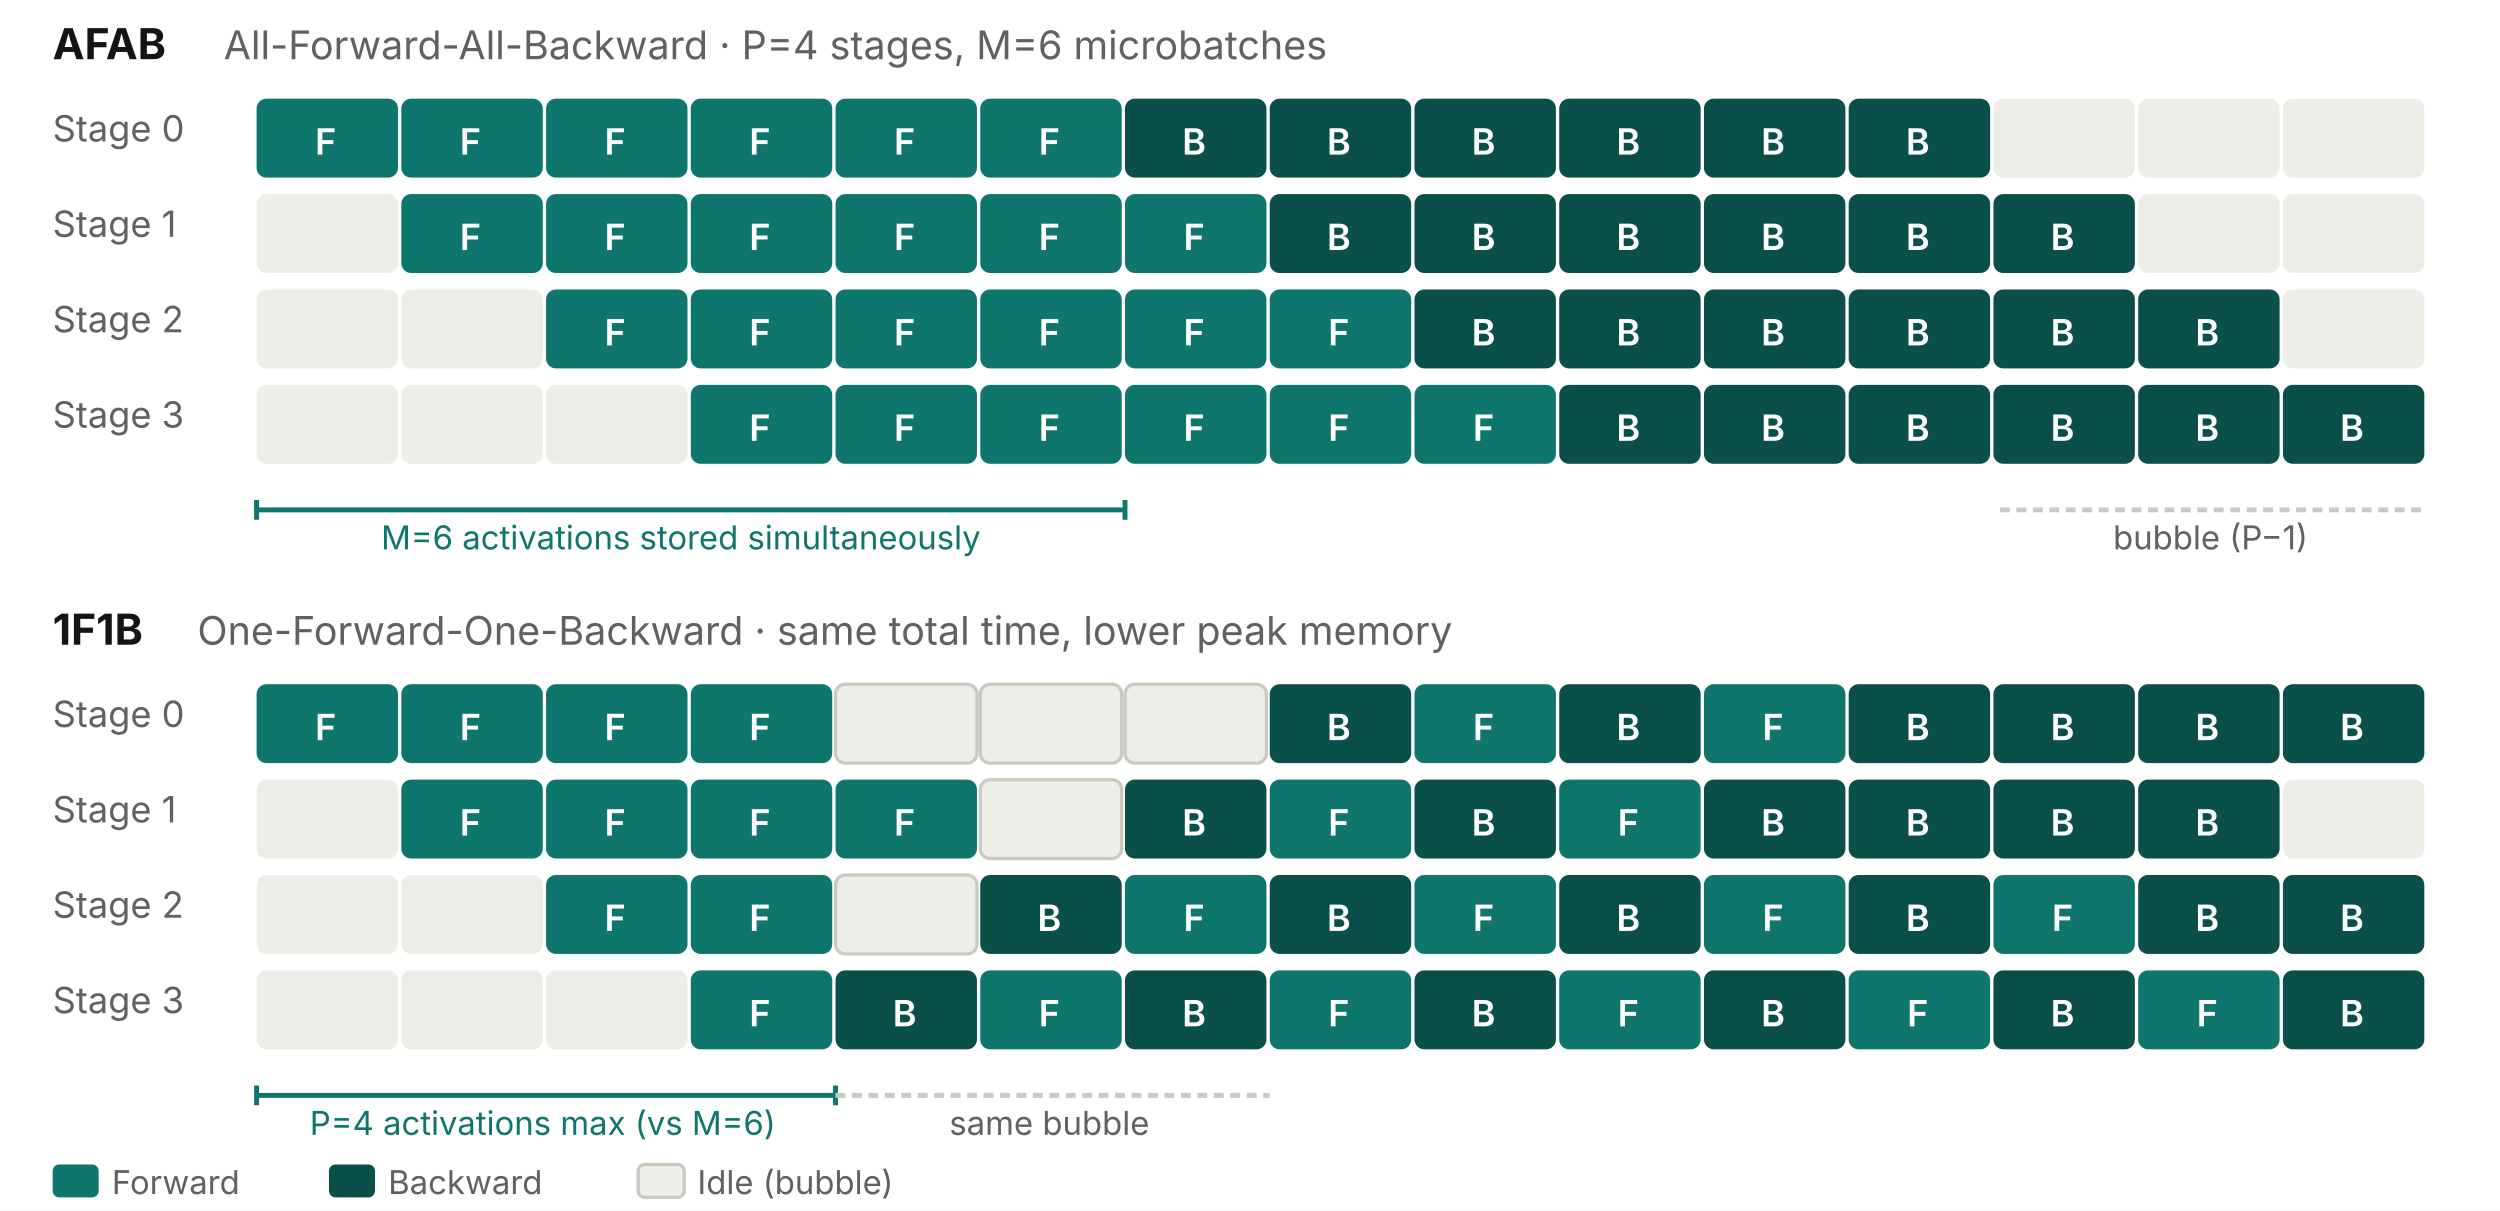
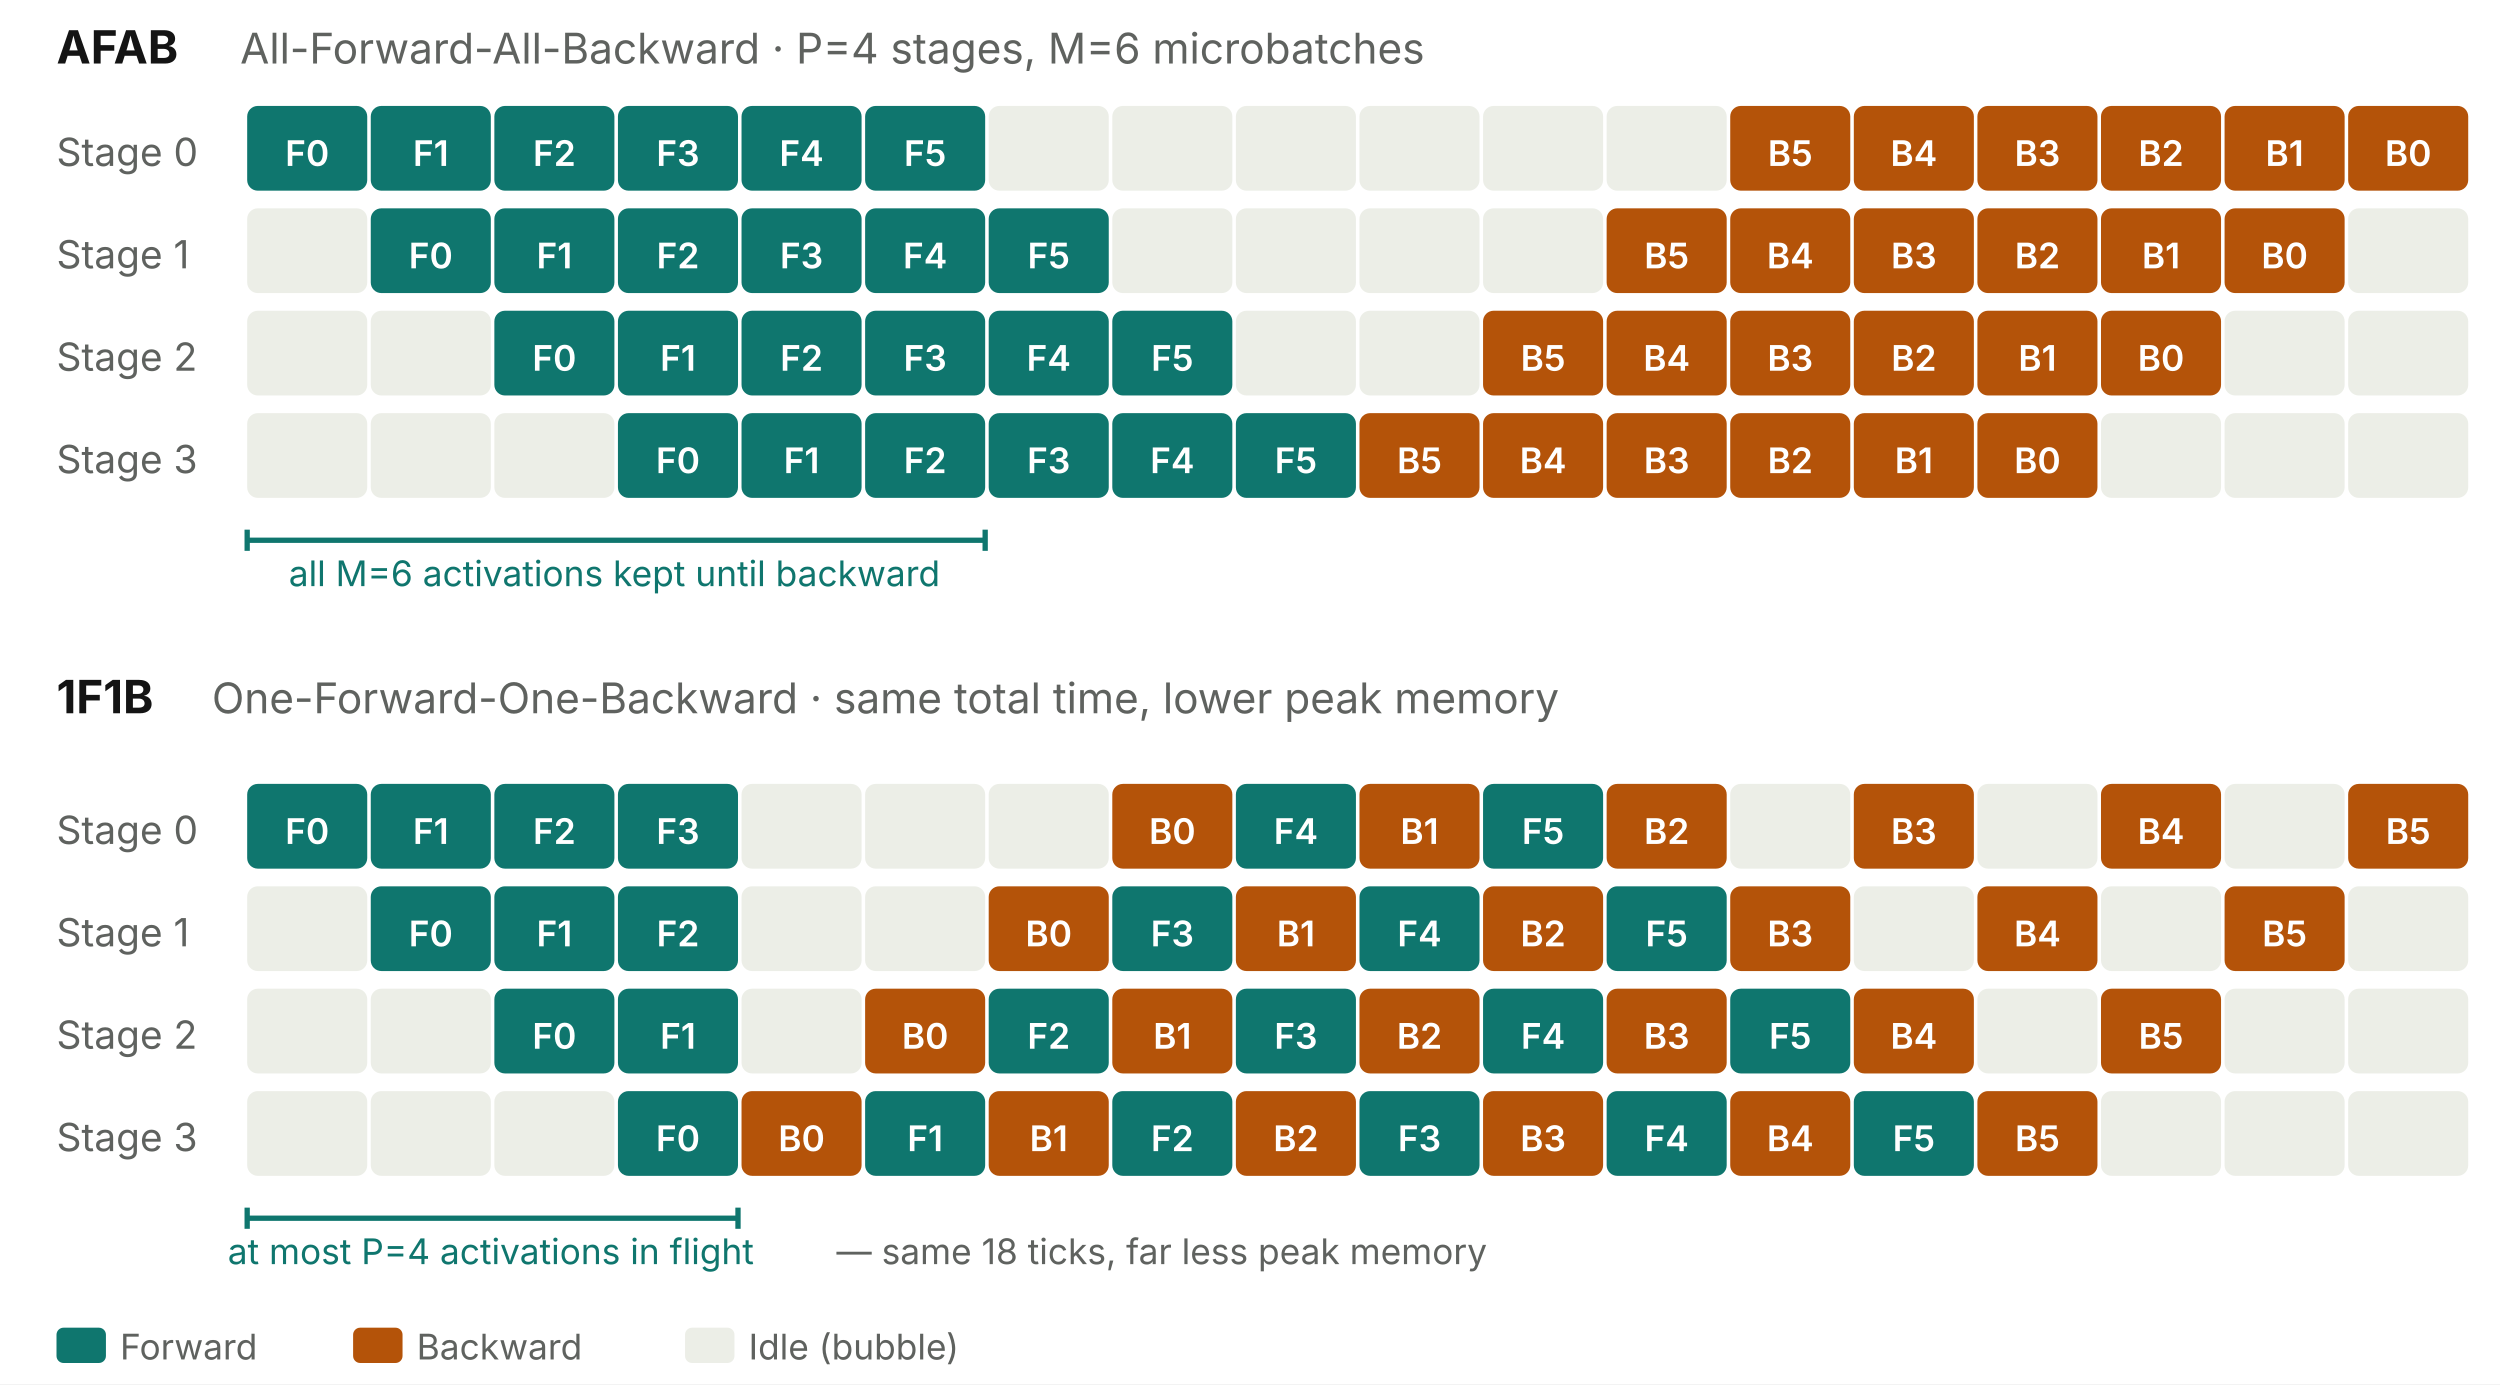
- <svg xmlns="http://www.w3.org/2000/svg" viewBox="0 0 760 368" font-family="system-ui,-apple-system,sans-serif">
-   <rect width="760" height="368" fill="#fff" />
-   <defs>
-     <marker id="arr" markerWidth="6" markerHeight="6" refX="5" refY="3" orient="auto">
-       <path d="M0,0 L6,3 L0,6 Z" fill="#5f625f" />
-     </marker>
-   </defs>
+ <svg xmlns="http://www.w3.org/2000/svg" viewBox="0 0 708 392" font-family="system-ui,-apple-system,sans-serif">
+   <rect width="708" height="392" fill="#fff" />
  <text x="16" y="18" font-size="13" font-weight="700" fill="#141414">AFAB</text>
  <text x="68" y="18" font-size="12" fill="#5f625f">All-Forward-All-Backward  ·  P=4 stages, M=6 microbatches</text>
-   <text x="16" y="43" font-size="11" fill="#5f625f">Stage 0</text>
-   <text x="16" y="72" font-size="11" fill="#5f625f">Stage 1</text>
-   <text x="16" y="101" font-size="11" fill="#5f625f">Stage 2</text>
-   <text x="16" y="130" font-size="11" fill="#5f625f">Stage 3</text>
-   <rect x="78" y="30" width="43" height="24" rx="3" fill="#0f766e" />
-   <text x="99" y="47" text-anchor="middle" font-size="11" font-weight="600" fill="#fff">F</text>
-   <rect x="122" y="30" width="43" height="24" rx="3" fill="#0f766e" />
-   <text x="143" y="47" text-anchor="middle" font-size="11" font-weight="600" fill="#fff">F</text>
-   <rect x="166" y="30" width="43" height="24" rx="3" fill="#0f766e" />
-   <text x="187" y="47" text-anchor="middle" font-size="11" font-weight="600" fill="#fff">F</text>
-   <rect x="210" y="30" width="43" height="24" rx="3" fill="#0f766e" />
-   <text x="231" y="47" text-anchor="middle" font-size="11" font-weight="600" fill="#fff">F</text>
-   <rect x="254" y="30" width="43" height="24" rx="3" fill="#0f766e" />
-   <text x="275" y="47" text-anchor="middle" font-size="11" font-weight="600" fill="#fff">F</text>
-   <rect x="298" y="30" width="43" height="24" rx="3" fill="#0f766e" />
-   <text x="319" y="47" text-anchor="middle" font-size="11" font-weight="600" fill="#fff">F</text>
-   <rect x="342" y="30" width="43" height="24" rx="3" fill="#0b4f4a" />
-   <text x="363" y="47" text-anchor="middle" font-size="11" font-weight="600" fill="#fff">B</text>
-   <rect x="386" y="30" width="43" height="24" rx="3" fill="#0b4f4a" />
-   <text x="407" y="47" text-anchor="middle" font-size="11" font-weight="600" fill="#fff">B</text>
-   <rect x="430" y="30" width="43" height="24" rx="3" fill="#0b4f4a" />
-   <text x="451" y="47" text-anchor="middle" font-size="11" font-weight="600" fill="#fff">B</text>
-   <rect x="474" y="30" width="43" height="24" rx="3" fill="#0b4f4a" />
-   <text x="495" y="47" text-anchor="middle" font-size="11" font-weight="600" fill="#fff">B</text>
-   <rect x="518" y="30" width="43" height="24" rx="3" fill="#0b4f4a" />
-   <text x="539" y="47" text-anchor="middle" font-size="11" font-weight="600" fill="#fff">B</text>
-   <rect x="562" y="30" width="43" height="24" rx="3" fill="#0b4f4a" />
-   <text x="583" y="47" text-anchor="middle" font-size="11" font-weight="600" fill="#fff">B</text>
-   <rect x="606" y="30" width="43" height="24" rx="3" fill="#eceee7" />
-   <rect x="650" y="30" width="43" height="24" rx="3" fill="#eceee7" />
-   <rect x="694" y="30" width="43" height="24" rx="3" fill="#eceee7" />
-   <rect x="78" y="59" width="43" height="24" rx="3" fill="#eceee7" />
-   <rect x="122" y="59" width="43" height="24" rx="3" fill="#0f766e" />
-   <text x="143" y="76" text-anchor="middle" font-size="11" font-weight="600" fill="#fff">F</text>
-   <rect x="166" y="59" width="43" height="24" rx="3" fill="#0f766e" />
-   <text x="187" y="76" text-anchor="middle" font-size="11" font-weight="600" fill="#fff">F</text>
-   <rect x="210" y="59" width="43" height="24" rx="3" fill="#0f766e" />
-   <text x="231" y="76" text-anchor="middle" font-size="11" font-weight="600" fill="#fff">F</text>
-   <rect x="254" y="59" width="43" height="24" rx="3" fill="#0f766e" />
-   <text x="275" y="76" text-anchor="middle" font-size="11" font-weight="600" fill="#fff">F</text>
-   <rect x="298" y="59" width="43" height="24" rx="3" fill="#0f766e" />
-   <text x="319" y="76" text-anchor="middle" font-size="11" font-weight="600" fill="#fff">F</text>
-   <rect x="342" y="59" width="43" height="24" rx="3" fill="#0f766e" />
-   <text x="363" y="76" text-anchor="middle" font-size="11" font-weight="600" fill="#fff">F</text>
-   <rect x="386" y="59" width="43" height="24" rx="3" fill="#0b4f4a" />
-   <text x="407" y="76" text-anchor="middle" font-size="11" font-weight="600" fill="#fff">B</text>
-   <rect x="430" y="59" width="43" height="24" rx="3" fill="#0b4f4a" />
-   <text x="451" y="76" text-anchor="middle" font-size="11" font-weight="600" fill="#fff">B</text>
-   <rect x="474" y="59" width="43" height="24" rx="3" fill="#0b4f4a" />
-   <text x="495" y="76" text-anchor="middle" font-size="11" font-weight="600" fill="#fff">B</text>
-   <rect x="518" y="59" width="43" height="24" rx="3" fill="#0b4f4a" />
-   <text x="539" y="76" text-anchor="middle" font-size="11" font-weight="600" fill="#fff">B</text>
-   <rect x="562" y="59" width="43" height="24" rx="3" fill="#0b4f4a" />
-   <text x="583" y="76" text-anchor="middle" font-size="11" font-weight="600" fill="#fff">B</text>
-   <rect x="606" y="59" width="43" height="24" rx="3" fill="#0b4f4a" />
-   <text x="627" y="76" text-anchor="middle" font-size="11" font-weight="600" fill="#fff">B</text>
-   <rect x="650" y="59" width="43" height="24" rx="3" fill="#eceee7" />
-   <rect x="694" y="59" width="43" height="24" rx="3" fill="#eceee7" />
-   <rect x="78" y="88" width="43" height="24" rx="3" fill="#eceee7" />
-   <rect x="122" y="88" width="43" height="24" rx="3" fill="#eceee7" />
-   <rect x="166" y="88" width="43" height="24" rx="3" fill="#0f766e" />
-   <text x="187" y="105" text-anchor="middle" font-size="11" font-weight="600" fill="#fff">F</text>
-   <rect x="210" y="88" width="43" height="24" rx="3" fill="#0f766e" />
-   <text x="231" y="105" text-anchor="middle" font-size="11" font-weight="600" fill="#fff">F</text>
-   <rect x="254" y="88" width="43" height="24" rx="3" fill="#0f766e" />
-   <text x="275" y="105" text-anchor="middle" font-size="11" font-weight="600" fill="#fff">F</text>
-   <rect x="298" y="88" width="43" height="24" rx="3" fill="#0f766e" />
-   <text x="319" y="105" text-anchor="middle" font-size="11" font-weight="600" fill="#fff">F</text>
-   <rect x="342" y="88" width="43" height="24" rx="3" fill="#0f766e" />
-   <text x="363" y="105" text-anchor="middle" font-size="11" font-weight="600" fill="#fff">F</text>
-   <rect x="386" y="88" width="43" height="24" rx="3" fill="#0f766e" />
-   <text x="407" y="105" text-anchor="middle" font-size="11" font-weight="600" fill="#fff">F</text>
-   <rect x="430" y="88" width="43" height="24" rx="3" fill="#0b4f4a" />
-   <text x="451" y="105" text-anchor="middle" font-size="11" font-weight="600" fill="#fff">B</text>
-   <rect x="474" y="88" width="43" height="24" rx="3" fill="#0b4f4a" />
-   <text x="495" y="105" text-anchor="middle" font-size="11" font-weight="600" fill="#fff">B</text>
-   <rect x="518" y="88" width="43" height="24" rx="3" fill="#0b4f4a" />
-   <text x="539" y="105" text-anchor="middle" font-size="11" font-weight="600" fill="#fff">B</text>
-   <rect x="562" y="88" width="43" height="24" rx="3" fill="#0b4f4a" />
-   <text x="583" y="105" text-anchor="middle" font-size="11" font-weight="600" fill="#fff">B</text>
-   <rect x="606" y="88" width="43" height="24" rx="3" fill="#0b4f4a" />
-   <text x="627" y="105" text-anchor="middle" font-size="11" font-weight="600" fill="#fff">B</text>
-   <rect x="650" y="88" width="43" height="24" rx="3" fill="#0b4f4a" />
-   <text x="671" y="105" text-anchor="middle" font-size="11" font-weight="600" fill="#fff">B</text>
-   <rect x="694" y="88" width="43" height="24" rx="3" fill="#eceee7" />
-   <rect x="78" y="117" width="43" height="24" rx="3" fill="#eceee7" />
-   <rect x="122" y="117" width="43" height="24" rx="3" fill="#eceee7" />
-   <rect x="166" y="117" width="43" height="24" rx="3" fill="#eceee7" />
-   <rect x="210" y="117" width="43" height="24" rx="3" fill="#0f766e" />
-   <text x="231" y="134" text-anchor="middle" font-size="11" font-weight="600" fill="#fff">F</text>
-   <rect x="254" y="117" width="43" height="24" rx="3" fill="#0f766e" />
-   <text x="275" y="134" text-anchor="middle" font-size="11" font-weight="600" fill="#fff">F</text>
-   <rect x="298" y="117" width="43" height="24" rx="3" fill="#0f766e" />
-   <text x="319" y="134" text-anchor="middle" font-size="11" font-weight="600" fill="#fff">F</text>
-   <rect x="342" y="117" width="43" height="24" rx="3" fill="#0f766e" />
-   <text x="363" y="134" text-anchor="middle" font-size="11" font-weight="600" fill="#fff">F</text>
-   <rect x="386" y="117" width="43" height="24" rx="3" fill="#0f766e" />
-   <text x="407" y="134" text-anchor="middle" font-size="11" font-weight="600" fill="#fff">F</text>
-   <rect x="430" y="117" width="43" height="24" rx="3" fill="#0f766e" />
-   <text x="451" y="134" text-anchor="middle" font-size="11" font-weight="600" fill="#fff">F</text>
-   <rect x="474" y="117" width="43" height="24" rx="3" fill="#0b4f4a" />
-   <text x="495" y="134" text-anchor="middle" font-size="11" font-weight="600" fill="#fff">B</text>
-   <rect x="518" y="117" width="43" height="24" rx="3" fill="#0b4f4a" />
-   <text x="539" y="134" text-anchor="middle" font-size="11" font-weight="600" fill="#fff">B</text>
-   <rect x="562" y="117" width="43" height="24" rx="3" fill="#0b4f4a" />
-   <text x="583" y="134" text-anchor="middle" font-size="11" font-weight="600" fill="#fff">B</text>
-   <rect x="606" y="117" width="43" height="24" rx="3" fill="#0b4f4a" />
-   <text x="627" y="134" text-anchor="middle" font-size="11" font-weight="600" fill="#fff">B</text>
-   <rect x="650" y="117" width="43" height="24" rx="3" fill="#0b4f4a" />
-   <text x="671" y="134" text-anchor="middle" font-size="11" font-weight="600" fill="#fff">B</text>
-   <rect x="694" y="117" width="43" height="24" rx="3" fill="#0b4f4a" />
-   <text x="715" y="134" text-anchor="middle" font-size="11" font-weight="600" fill="#fff">B</text>
-   <line x1="78" y1="155" x2="342" y2="155" stroke="#0f766e" stroke-width="1.5" />
-   <line x1="78" y1="152" x2="78" y2="158" stroke="#0f766e" stroke-width="1.5" />
-   <line x1="342" y1="152" x2="342" y2="158" stroke="#0f766e" stroke-width="1.5" />
-   <text x="207" y="167" text-anchor="middle" font-size="10" fill="#0f766e">M=6 activations stored simultaneously</text>
-   <line x1="608" y1="155" x2="736" y2="155" stroke="#c9cbc2" stroke-width="1.5" stroke-dasharray="3,2" />
-   <text x="672" y="167" text-anchor="middle" font-size="10" fill="#5f625f">bubble (P−1)</text>
-   <text x="16" y="196" font-size="13" font-weight="700" fill="#141414">1F1B</text>
-   <text x="60" y="196" font-size="12" fill="#5f625f">One-Forward-One-Backward  ·  same total time, lower peak memory</text>
-   <text x="16" y="221" font-size="11" fill="#5f625f">Stage 0</text>
-   <text x="16" y="250" font-size="11" fill="#5f625f">Stage 1</text>
-   <text x="16" y="279" font-size="11" fill="#5f625f">Stage 2</text>
-   <text x="16" y="308" font-size="11" fill="#5f625f">Stage 3</text>
-   <rect x="78" y="208" width="43" height="24" rx="3" fill="#0f766e" />
-   <text x="99" y="225" text-anchor="middle" font-size="11" font-weight="600" fill="#fff">F</text>
-   <rect x="122" y="208" width="43" height="24" rx="3" fill="#0f766e" />
-   <text x="143" y="225" text-anchor="middle" font-size="11" font-weight="600" fill="#fff">F</text>
-   <rect x="166" y="208" width="43" height="24" rx="3" fill="#0f766e" />
-   <text x="187" y="225" text-anchor="middle" font-size="11" font-weight="600" fill="#fff">F</text>
-   <rect x="210" y="208" width="43" height="24" rx="3" fill="#0f766e" />
-   <text x="231" y="225" text-anchor="middle" font-size="11" font-weight="600" fill="#fff">F</text>
-   <rect x="254" y="208" width="43" height="24" rx="3" fill="#eceee7" stroke="#c9cbc2" stroke-width="1" />
-   <rect x="298" y="208" width="43" height="24" rx="3" fill="#eceee7" stroke="#c9cbc2" stroke-width="1" />
-   <rect x="342" y="208" width="43" height="24" rx="3" fill="#eceee7" stroke="#c9cbc2" stroke-width="1" />
-   <rect x="386" y="208" width="43" height="24" rx="3" fill="#0b4f4a" />
-   <text x="407" y="225" text-anchor="middle" font-size="11" font-weight="600" fill="#fff">B</text>
-   <rect x="430" y="208" width="43" height="24" rx="3" fill="#0f766e" />
-   <text x="451" y="225" text-anchor="middle" font-size="11" font-weight="600" fill="#fff">F</text>
-   <rect x="474" y="208" width="43" height="24" rx="3" fill="#0b4f4a" />
-   <text x="495" y="225" text-anchor="middle" font-size="11" font-weight="600" fill="#fff">B</text>
-   <rect x="518" y="208" width="43" height="24" rx="3" fill="#0f766e" />
-   <text x="539" y="225" text-anchor="middle" font-size="11" font-weight="600" fill="#fff">F</text>
-   <rect x="562" y="208" width="43" height="24" rx="3" fill="#0b4f4a" />
-   <text x="583" y="225" text-anchor="middle" font-size="11" font-weight="600" fill="#fff">B</text>
-   <rect x="606" y="208" width="43" height="24" rx="3" fill="#0b4f4a" />
-   <text x="627" y="225" text-anchor="middle" font-size="11" font-weight="600" fill="#fff">B</text>
-   <rect x="650" y="208" width="43" height="24" rx="3" fill="#0b4f4a" />
-   <text x="671" y="225" text-anchor="middle" font-size="11" font-weight="600" fill="#fff">B</text>
-   <rect x="694" y="208" width="43" height="24" rx="3" fill="#0b4f4a" />
-   <text x="715" y="225" text-anchor="middle" font-size="11" font-weight="600" fill="#fff">B</text>
-   <rect x="78" y="237" width="43" height="24" rx="3" fill="#eceee7" />
-   <rect x="122" y="237" width="43" height="24" rx="3" fill="#0f766e" />
-   <text x="143" y="254" text-anchor="middle" font-size="11" font-weight="600" fill="#fff">F</text>
-   <rect x="166" y="237" width="43" height="24" rx="3" fill="#0f766e" />
-   <text x="187" y="254" text-anchor="middle" font-size="11" font-weight="600" fill="#fff">F</text>
-   <rect x="210" y="237" width="43" height="24" rx="3" fill="#0f766e" />
-   <text x="231" y="254" text-anchor="middle" font-size="11" font-weight="600" fill="#fff">F</text>
-   <rect x="254" y="237" width="43" height="24" rx="3" fill="#0f766e" />
-   <text x="275" y="254" text-anchor="middle" font-size="11" font-weight="600" fill="#fff">F</text>
-   <rect x="298" y="237" width="43" height="24" rx="3" fill="#eceee7" stroke="#c9cbc2" stroke-width="1" />
-   <rect x="342" y="237" width="43" height="24" rx="3" fill="#0b4f4a" />
-   <text x="363" y="254" text-anchor="middle" font-size="11" font-weight="600" fill="#fff">B</text>
-   <rect x="386" y="237" width="43" height="24" rx="3" fill="#0f766e" />
-   <text x="407" y="254" text-anchor="middle" font-size="11" font-weight="600" fill="#fff">F</text>
-   <rect x="430" y="237" width="43" height="24" rx="3" fill="#0b4f4a" />
-   <text x="451" y="254" text-anchor="middle" font-size="11" font-weight="600" fill="#fff">B</text>
-   <rect x="474" y="237" width="43" height="24" rx="3" fill="#0f766e" />
-   <text x="495" y="254" text-anchor="middle" font-size="11" font-weight="600" fill="#fff">F</text>
-   <rect x="518" y="237" width="43" height="24" rx="3" fill="#0b4f4a" />
-   <text x="539" y="254" text-anchor="middle" font-size="11" font-weight="600" fill="#fff">B</text>
-   <rect x="562" y="237" width="43" height="24" rx="3" fill="#0b4f4a" />
-   <text x="583" y="254" text-anchor="middle" font-size="11" font-weight="600" fill="#fff">B</text>
-   <rect x="606" y="237" width="43" height="24" rx="3" fill="#0b4f4a" />
-   <text x="627" y="254" text-anchor="middle" font-size="11" font-weight="600" fill="#fff">B</text>
-   <rect x="650" y="237" width="43" height="24" rx="3" fill="#0b4f4a" />
-   <text x="671" y="254" text-anchor="middle" font-size="11" font-weight="600" fill="#fff">B</text>
-   <rect x="694" y="237" width="43" height="24" rx="3" fill="#eceee7" />
-   <rect x="78" y="266" width="43" height="24" rx="3" fill="#eceee7" />
-   <rect x="122" y="266" width="43" height="24" rx="3" fill="#eceee7" />
-   <rect x="166" y="266" width="43" height="24" rx="3" fill="#0f766e" />
-   <text x="187" y="283" text-anchor="middle" font-size="11" font-weight="600" fill="#fff">F</text>
-   <rect x="210" y="266" width="43" height="24" rx="3" fill="#0f766e" />
-   <text x="231" y="283" text-anchor="middle" font-size="11" font-weight="600" fill="#fff">F</text>
-   <rect x="254" y="266" width="43" height="24" rx="3" fill="#eceee7" stroke="#c9cbc2" stroke-width="1" />
-   <rect x="298" y="266" width="43" height="24" rx="3" fill="#0b4f4a" />
-   <text x="319" y="283" text-anchor="middle" font-size="11" font-weight="600" fill="#fff">B</text>
-   <rect x="342" y="266" width="43" height="24" rx="3" fill="#0f766e" />
-   <text x="363" y="283" text-anchor="middle" font-size="11" font-weight="600" fill="#fff">F</text>
-   <rect x="386" y="266" width="43" height="24" rx="3" fill="#0b4f4a" />
-   <text x="407" y="283" text-anchor="middle" font-size="11" font-weight="600" fill="#fff">B</text>
-   <rect x="430" y="266" width="43" height="24" rx="3" fill="#0f766e" />
-   <text x="451" y="283" text-anchor="middle" font-size="11" font-weight="600" fill="#fff">F</text>
-   <rect x="474" y="266" width="43" height="24" rx="3" fill="#0b4f4a" />
-   <text x="495" y="283" text-anchor="middle" font-size="11" font-weight="600" fill="#fff">B</text>
-   <rect x="518" y="266" width="43" height="24" rx="3" fill="#0f766e" />
-   <text x="539" y="283" text-anchor="middle" font-size="11" font-weight="600" fill="#fff">F</text>
-   <rect x="562" y="266" width="43" height="24" rx="3" fill="#0b4f4a" />
-   <text x="583" y="283" text-anchor="middle" font-size="11" font-weight="600" fill="#fff">B</text>
-   <rect x="606" y="266" width="43" height="24" rx="3" fill="#0f766e" />
-   <text x="627" y="283" text-anchor="middle" font-size="11" font-weight="600" fill="#fff">F</text>
-   <rect x="650" y="266" width="43" height="24" rx="3" fill="#0b4f4a" />
-   <text x="671" y="283" text-anchor="middle" font-size="11" font-weight="600" fill="#fff">B</text>
-   <rect x="694" y="266" width="43" height="24" rx="3" fill="#0b4f4a" />
-   <text x="715" y="283" text-anchor="middle" font-size="11" font-weight="600" fill="#fff">B</text>
-   <rect x="78" y="295" width="43" height="24" rx="3" fill="#eceee7" />
-   <rect x="122" y="295" width="43" height="24" rx="3" fill="#eceee7" />
-   <rect x="166" y="295" width="43" height="24" rx="3" fill="#eceee7" />
-   <rect x="210" y="295" width="43" height="24" rx="3" fill="#0f766e" />
-   <text x="231" y="312" text-anchor="middle" font-size="11" font-weight="600" fill="#fff">F</text>
-   <rect x="254" y="295" width="43" height="24" rx="3" fill="#0b4f4a" />
-   <text x="275" y="312" text-anchor="middle" font-size="11" font-weight="600" fill="#fff">B</text>
-   <rect x="298" y="295" width="43" height="24" rx="3" fill="#0f766e" />
-   <text x="319" y="312" text-anchor="middle" font-size="11" font-weight="600" fill="#fff">F</text>
-   <rect x="342" y="295" width="43" height="24" rx="3" fill="#0b4f4a" />
-   <text x="363" y="312" text-anchor="middle" font-size="11" font-weight="600" fill="#fff">B</text>
-   <rect x="386" y="295" width="43" height="24" rx="3" fill="#0f766e" />
-   <text x="407" y="312" text-anchor="middle" font-size="11" font-weight="600" fill="#fff">F</text>
-   <rect x="430" y="295" width="43" height="24" rx="3" fill="#0b4f4a" />
-   <text x="451" y="312" text-anchor="middle" font-size="11" font-weight="600" fill="#fff">B</text>
-   <rect x="474" y="295" width="43" height="24" rx="3" fill="#0f766e" />
-   <text x="495" y="312" text-anchor="middle" font-size="11" font-weight="600" fill="#fff">F</text>
-   <rect x="518" y="295" width="43" height="24" rx="3" fill="#0b4f4a" />
-   <text x="539" y="312" text-anchor="middle" font-size="11" font-weight="600" fill="#fff">B</text>
-   <rect x="562" y="295" width="43" height="24" rx="3" fill="#0f766e" />
-   <text x="583" y="312" text-anchor="middle" font-size="11" font-weight="600" fill="#fff">F</text>
-   <rect x="606" y="295" width="43" height="24" rx="3" fill="#0b4f4a" />
-   <text x="627" y="312" text-anchor="middle" font-size="11" font-weight="600" fill="#fff">B</text>
-   <rect x="650" y="295" width="43" height="24" rx="3" fill="#0f766e" />
-   <text x="671" y="312" text-anchor="middle" font-size="11" font-weight="600" fill="#fff">F</text>
-   <rect x="694" y="295" width="43" height="24" rx="3" fill="#0b4f4a" />
-   <text x="715" y="312" text-anchor="middle" font-size="11" font-weight="600" fill="#fff">B</text>
-   <line x1="78" y1="333" x2="254" y2="333" stroke="#0f766e" stroke-width="1.5" />
-   <line x1="78" y1="330" x2="78" y2="336" stroke="#0f766e" stroke-width="1.5" />
-   <line x1="254" y1="330" x2="254" y2="336" stroke="#0f766e" stroke-width="1.5" />
-   <text x="165" y="345" text-anchor="middle" font-size="10" fill="#0f766e">P=4 activations max (vs M=6)</text>
-   <line x1="254" y1="333" x2="386" y2="333" stroke="#c9cbc2" stroke-width="1.5" stroke-dasharray="3,2" />
-   <text x="319" y="345" text-anchor="middle" font-size="10" fill="#5f625f">same bubble</text>
-   <rect x="16" y="354" width="14" height="10" rx="2" fill="#0f766e" />
-   <text x="34" y="363" font-size="10" fill="#5f625f">Forward</text>
-   <rect x="100" y="354" width="14" height="10" rx="2" fill="#0b4f4a" />
-   <text x="118" y="363" font-size="10" fill="#5f625f">Backward</text>
-   <rect x="194" y="354" width="14" height="10" rx="2" fill="#eceee7" stroke="#c9cbc2" stroke-width="1" />
-   <text x="212" y="363" font-size="10" fill="#5f625f">Idle (bubble)</text>
+   <text x="16" y="47" font-size="11" fill="#5f625f">Stage 0</text>
+   <text x="16" y="76" font-size="11" fill="#5f625f">Stage 1</text>
+   <text x="16" y="105" font-size="11" fill="#5f625f">Stage 2</text>
+   <text x="16" y="134" font-size="11" fill="#5f625f">Stage 3</text>
+   <rect x="70" y="30" width="34" height="24" rx="3" fill="#0f766e" />
+   <text x="87" y="47" text-anchor="middle" font-size="10" font-weight="600" fill="#fff">F0</text>
+   <rect x="105" y="30" width="34" height="24" rx="3" fill="#0f766e" />
+   <text x="122" y="47" text-anchor="middle" font-size="10" font-weight="600" fill="#fff">F1</text>
+   <rect x="140" y="30" width="34" height="24" rx="3" fill="#0f766e" />
+   <text x="157" y="47" text-anchor="middle" font-size="10" font-weight="600" fill="#fff">F2</text>
+   <rect x="175" y="30" width="34" height="24" rx="3" fill="#0f766e" />
+   <text x="192" y="47" text-anchor="middle" font-size="10" font-weight="600" fill="#fff">F3</text>
+   <rect x="210" y="30" width="34" height="24" rx="3" fill="#0f766e" />
+   <text x="227" y="47" text-anchor="middle" font-size="10" font-weight="600" fill="#fff">F4</text>
+   <rect x="245" y="30" width="34" height="24" rx="3" fill="#0f766e" />
+   <text x="262" y="47" text-anchor="middle" font-size="10" font-weight="600" fill="#fff">F5</text>
+   <rect x="280" y="30" width="34" height="24" rx="3" fill="#eceee7" />
+   <rect x="315" y="30" width="34" height="24" rx="3" fill="#eceee7" />
+   <rect x="350" y="30" width="34" height="24" rx="3" fill="#eceee7" />
+   <rect x="385" y="30" width="34" height="24" rx="3" fill="#eceee7" />
+   <rect x="420" y="30" width="34" height="24" rx="3" fill="#eceee7" />
+   <rect x="455" y="30" width="34" height="24" rx="3" fill="#eceee7" />
+   <rect x="490" y="30" width="34" height="24" rx="3" fill="#b45309" />
+   <text x="507" y="47" text-anchor="middle" font-size="10" font-weight="600" fill="#fff">B5</text>
+   <rect x="525" y="30" width="34" height="24" rx="3" fill="#b45309" />
+   <text x="542" y="47" text-anchor="middle" font-size="10" font-weight="600" fill="#fff">B4</text>
+   <rect x="560" y="30" width="34" height="24" rx="3" fill="#b45309" />
+   <text x="577" y="47" text-anchor="middle" font-size="10" font-weight="600" fill="#fff">B3</text>
+   <rect x="595" y="30" width="34" height="24" rx="3" fill="#b45309" />
+   <text x="612" y="47" text-anchor="middle" font-size="10" font-weight="600" fill="#fff">B2</text>
+   <rect x="630" y="30" width="34" height="24" rx="3" fill="#b45309" />
+   <text x="647" y="47" text-anchor="middle" font-size="10" font-weight="600" fill="#fff">B1</text>
+   <rect x="665" y="30" width="34" height="24" rx="3" fill="#b45309" />
+   <text x="682" y="47" text-anchor="middle" font-size="10" font-weight="600" fill="#fff">B0</text>
+   <rect x="70" y="59" width="34" height="24" rx="3" fill="#eceee7" />
+   <rect x="105" y="59" width="34" height="24" rx="3" fill="#0f766e" />
+   <text x="122" y="76" text-anchor="middle" font-size="10" font-weight="600" fill="#fff">F0</text>
+   <rect x="140" y="59" width="34" height="24" rx="3" fill="#0f766e" />
+   <text x="157" y="76" text-anchor="middle" font-size="10" font-weight="600" fill="#fff">F1</text>
+   <rect x="175" y="59" width="34" height="24" rx="3" fill="#0f766e" />
+   <text x="192" y="76" text-anchor="middle" font-size="10" font-weight="600" fill="#fff">F2</text>
+   <rect x="210" y="59" width="34" height="24" rx="3" fill="#0f766e" />
+   <text x="227" y="76" text-anchor="middle" font-size="10" font-weight="600" fill="#fff">F3</text>
+   <rect x="245" y="59" width="34" height="24" rx="3" fill="#0f766e" />
+   <text x="262" y="76" text-anchor="middle" font-size="10" font-weight="600" fill="#fff">F4</text>
+   <rect x="280" y="59" width="34" height="24" rx="3" fill="#0f766e" />
+   <text x="297" y="76" text-anchor="middle" font-size="10" font-weight="600" fill="#fff">F5</text>
+   <rect x="315" y="59" width="34" height="24" rx="3" fill="#eceee7" />
+   <rect x="350" y="59" width="34" height="24" rx="3" fill="#eceee7" />
+   <rect x="385" y="59" width="34" height="24" rx="3" fill="#eceee7" />
+   <rect x="420" y="59" width="34" height="24" rx="3" fill="#eceee7" />
+   <rect x="455" y="59" width="34" height="24" rx="3" fill="#b45309" />
+   <text x="472" y="76" text-anchor="middle" font-size="10" font-weight="600" fill="#fff">B5</text>
+   <rect x="490" y="59" width="34" height="24" rx="3" fill="#b45309" />
+   <text x="507" y="76" text-anchor="middle" font-size="10" font-weight="600" fill="#fff">B4</text>
+   <rect x="525" y="59" width="34" height="24" rx="3" fill="#b45309" />
+   <text x="542" y="76" text-anchor="middle" font-size="10" font-weight="600" fill="#fff">B3</text>
+   <rect x="560" y="59" width="34" height="24" rx="3" fill="#b45309" />
+   <text x="577" y="76" text-anchor="middle" font-size="10" font-weight="600" fill="#fff">B2</text>
+   <rect x="595" y="59" width="34" height="24" rx="3" fill="#b45309" />
+   <text x="612" y="76" text-anchor="middle" font-size="10" font-weight="600" fill="#fff">B1</text>
+   <rect x="630" y="59" width="34" height="24" rx="3" fill="#b45309" />
+   <text x="647" y="76" text-anchor="middle" font-size="10" font-weight="600" fill="#fff">B0</text>
+   <rect x="665" y="59" width="34" height="24" rx="3" fill="#eceee7" />
+   <rect x="70" y="88" width="34" height="24" rx="3" fill="#eceee7" />
+   <rect x="105" y="88" width="34" height="24" rx="3" fill="#eceee7" />
+   <rect x="140" y="88" width="34" height="24" rx="3" fill="#0f766e" />
+   <text x="157" y="105" text-anchor="middle" font-size="10" font-weight="600" fill="#fff">F0</text>
+   <rect x="175" y="88" width="34" height="24" rx="3" fill="#0f766e" />
+   <text x="192" y="105" text-anchor="middle" font-size="10" font-weight="600" fill="#fff">F1</text>
+   <rect x="210" y="88" width="34" height="24" rx="3" fill="#0f766e" />
+   <text x="227" y="105" text-anchor="middle" font-size="10" font-weight="600" fill="#fff">F2</text>
+   <rect x="245" y="88" width="34" height="24" rx="3" fill="#0f766e" />
+   <text x="262" y="105" text-anchor="middle" font-size="10" font-weight="600" fill="#fff">F3</text>
+   <rect x="280" y="88" width="34" height="24" rx="3" fill="#0f766e" />
+   <text x="297" y="105" text-anchor="middle" font-size="10" font-weight="600" fill="#fff">F4</text>
+   <rect x="315" y="88" width="34" height="24" rx="3" fill="#0f766e" />
+   <text x="332" y="105" text-anchor="middle" font-size="10" font-weight="600" fill="#fff">F5</text>
+   <rect x="350" y="88" width="34" height="24" rx="3" fill="#eceee7" />
+   <rect x="385" y="88" width="34" height="24" rx="3" fill="#eceee7" />
+   <rect x="420" y="88" width="34" height="24" rx="3" fill="#b45309" />
+   <text x="437" y="105" text-anchor="middle" font-size="10" font-weight="600" fill="#fff">B5</text>
+   <rect x="455" y="88" width="34" height="24" rx="3" fill="#b45309" />
+   <text x="472" y="105" text-anchor="middle" font-size="10" font-weight="600" fill="#fff">B4</text>
+   <rect x="490" y="88" width="34" height="24" rx="3" fill="#b45309" />
+   <text x="507" y="105" text-anchor="middle" font-size="10" font-weight="600" fill="#fff">B3</text>
+   <rect x="525" y="88" width="34" height="24" rx="3" fill="#b45309" />
+   <text x="542" y="105" text-anchor="middle" font-size="10" font-weight="600" fill="#fff">B2</text>
+   <rect x="560" y="88" width="34" height="24" rx="3" fill="#b45309" />
+   <text x="577" y="105" text-anchor="middle" font-size="10" font-weight="600" fill="#fff">B1</text>
+   <rect x="595" y="88" width="34" height="24" rx="3" fill="#b45309" />
+   <text x="612" y="105" text-anchor="middle" font-size="10" font-weight="600" fill="#fff">B0</text>
+   <rect x="630" y="88" width="34" height="24" rx="3" fill="#eceee7" />
+   <rect x="665" y="88" width="34" height="24" rx="3" fill="#eceee7" />
+   <rect x="70" y="117" width="34" height="24" rx="3" fill="#eceee7" />
+   <rect x="105" y="117" width="34" height="24" rx="3" fill="#eceee7" />
+   <rect x="140" y="117" width="34" height="24" rx="3" fill="#eceee7" />
+   <rect x="175" y="117" width="34" height="24" rx="3" fill="#0f766e" />
+   <text x="192" y="134" text-anchor="middle" font-size="10" font-weight="600" fill="#fff">F0</text>
+   <rect x="210" y="117" width="34" height="24" rx="3" fill="#0f766e" />
+   <text x="227" y="134" text-anchor="middle" font-size="10" font-weight="600" fill="#fff">F1</text>
+   <rect x="245" y="117" width="34" height="24" rx="3" fill="#0f766e" />
+   <text x="262" y="134" text-anchor="middle" font-size="10" font-weight="600" fill="#fff">F2</text>
+   <rect x="280" y="117" width="34" height="24" rx="3" fill="#0f766e" />
+   <text x="297" y="134" text-anchor="middle" font-size="10" font-weight="600" fill="#fff">F3</text>
+   <rect x="315" y="117" width="34" height="24" rx="3" fill="#0f766e" />
+   <text x="332" y="134" text-anchor="middle" font-size="10" font-weight="600" fill="#fff">F4</text>
+   <rect x="350" y="117" width="34" height="24" rx="3" fill="#0f766e" />
+   <text x="367" y="134" text-anchor="middle" font-size="10" font-weight="600" fill="#fff">F5</text>
+   <rect x="385" y="117" width="34" height="24" rx="3" fill="#b45309" />
+   <text x="402" y="134" text-anchor="middle" font-size="10" font-weight="600" fill="#fff">B5</text>
+   <rect x="420" y="117" width="34" height="24" rx="3" fill="#b45309" />
+   <text x="437" y="134" text-anchor="middle" font-size="10" font-weight="600" fill="#fff">B4</text>
+   <rect x="455" y="117" width="34" height="24" rx="3" fill="#b45309" />
+   <text x="472" y="134" text-anchor="middle" font-size="10" font-weight="600" fill="#fff">B3</text>
+   <rect x="490" y="117" width="34" height="24" rx="3" fill="#b45309" />
+   <text x="507" y="134" text-anchor="middle" font-size="10" font-weight="600" fill="#fff">B2</text>
+   <rect x="525" y="117" width="34" height="24" rx="3" fill="#b45309" />
+   <text x="542" y="134" text-anchor="middle" font-size="10" font-weight="600" fill="#fff">B1</text>
+   <rect x="560" y="117" width="34" height="24" rx="3" fill="#b45309" />
+   <text x="577" y="134" text-anchor="middle" font-size="10" font-weight="600" fill="#fff">B0</text>
+   <rect x="595" y="117" width="34" height="24" rx="3" fill="#eceee7" />
+   <rect x="630" y="117" width="34" height="24" rx="3" fill="#eceee7" />
+   <rect x="665" y="117" width="34" height="24" rx="3" fill="#eceee7" />
+   <line x1="70" y1="153" x2="279" y2="153" stroke="#0f766e" stroke-width="1.5" />
+   <line x1="70" y1="150" x2="70" y2="156" stroke="#0f766e" stroke-width="1.5" />
+   <line x1="279" y1="150" x2="279" y2="156" stroke="#0f766e" stroke-width="1.5" />
+   <text x="174" y="166" text-anchor="middle" font-size="10" fill="#0f766e">all M=6 activations kept until backward</text>
+   <text x="16" y="202" font-size="13" font-weight="700" fill="#141414">1F1B</text>
+   <text x="60" y="202" font-size="12" fill="#5f625f">One-Forward-One-Backward  ·  same total time, lower peak memory</text>
+   <text x="16" y="239" font-size="11" fill="#5f625f">Stage 0</text>
+   <text x="16" y="268" font-size="11" fill="#5f625f">Stage 1</text>
+   <text x="16" y="297" font-size="11" fill="#5f625f">Stage 2</text>
+   <text x="16" y="326" font-size="11" fill="#5f625f">Stage 3</text>
+   <rect x="70" y="222" width="34" height="24" rx="3" fill="#0f766e" />
+   <text x="87" y="239" text-anchor="middle" font-size="10" font-weight="600" fill="#fff">F0</text>
+   <rect x="105" y="222" width="34" height="24" rx="3" fill="#0f766e" />
+   <text x="122" y="239" text-anchor="middle" font-size="10" font-weight="600" fill="#fff">F1</text>
+   <rect x="140" y="222" width="34" height="24" rx="3" fill="#0f766e" />
+   <text x="157" y="239" text-anchor="middle" font-size="10" font-weight="600" fill="#fff">F2</text>
+   <rect x="175" y="222" width="34" height="24" rx="3" fill="#0f766e" />
+   <text x="192" y="239" text-anchor="middle" font-size="10" font-weight="600" fill="#fff">F3</text>
+   <rect x="210" y="222" width="34" height="24" rx="3" fill="#eceee7" />
+   <rect x="245" y="222" width="34" height="24" rx="3" fill="#eceee7" />
+   <rect x="280" y="222" width="34" height="24" rx="3" fill="#eceee7" />
+   <rect x="315" y="222" width="34" height="24" rx="3" fill="#b45309" />
+   <text x="332" y="239" text-anchor="middle" font-size="10" font-weight="600" fill="#fff">B0</text>
+   <rect x="350" y="222" width="34" height="24" rx="3" fill="#0f766e" />
+   <text x="367" y="239" text-anchor="middle" font-size="10" font-weight="600" fill="#fff">F4</text>
+   <rect x="385" y="222" width="34" height="24" rx="3" fill="#b45309" />
+   <text x="402" y="239" text-anchor="middle" font-size="10" font-weight="600" fill="#fff">B1</text>
+   <rect x="420" y="222" width="34" height="24" rx="3" fill="#0f766e" />
+   <text x="437" y="239" text-anchor="middle" font-size="10" font-weight="600" fill="#fff">F5</text>
+   <rect x="455" y="222" width="34" height="24" rx="3" fill="#b45309" />
+   <text x="472" y="239" text-anchor="middle" font-size="10" font-weight="600" fill="#fff">B2</text>
+   <rect x="490" y="222" width="34" height="24" rx="3" fill="#eceee7" />
+   <rect x="525" y="222" width="34" height="24" rx="3" fill="#b45309" />
+   <text x="542" y="239" text-anchor="middle" font-size="10" font-weight="600" fill="#fff">B3</text>
+   <rect x="560" y="222" width="34" height="24" rx="3" fill="#eceee7" />
+   <rect x="595" y="222" width="34" height="24" rx="3" fill="#b45309" />
+   <text x="612" y="239" text-anchor="middle" font-size="10" font-weight="600" fill="#fff">B4</text>
+   <rect x="630" y="222" width="34" height="24" rx="3" fill="#eceee7" />
+   <rect x="665" y="222" width="34" height="24" rx="3" fill="#b45309" />
+   <text x="682" y="239" text-anchor="middle" font-size="10" font-weight="600" fill="#fff">B5</text>
+   <rect x="70" y="251" width="34" height="24" rx="3" fill="#eceee7" />
+   <rect x="105" y="251" width="34" height="24" rx="3" fill="#0f766e" />
+   <text x="122" y="268" text-anchor="middle" font-size="10" font-weight="600" fill="#fff">F0</text>
+   <rect x="140" y="251" width="34" height="24" rx="3" fill="#0f766e" />
+   <text x="157" y="268" text-anchor="middle" font-size="10" font-weight="600" fill="#fff">F1</text>
+   <rect x="175" y="251" width="34" height="24" rx="3" fill="#0f766e" />
+   <text x="192" y="268" text-anchor="middle" font-size="10" font-weight="600" fill="#fff">F2</text>
+   <rect x="210" y="251" width="34" height="24" rx="3" fill="#eceee7" />
+   <rect x="245" y="251" width="34" height="24" rx="3" fill="#eceee7" />
+   <rect x="280" y="251" width="34" height="24" rx="3" fill="#b45309" />
+   <text x="297" y="268" text-anchor="middle" font-size="10" font-weight="600" fill="#fff">B0</text>
+   <rect x="315" y="251" width="34" height="24" rx="3" fill="#0f766e" />
+   <text x="332" y="268" text-anchor="middle" font-size="10" font-weight="600" fill="#fff">F3</text>
+   <rect x="350" y="251" width="34" height="24" rx="3" fill="#b45309" />
+   <text x="367" y="268" text-anchor="middle" font-size="10" font-weight="600" fill="#fff">B1</text>
+   <rect x="385" y="251" width="34" height="24" rx="3" fill="#0f766e" />
+   <text x="402" y="268" text-anchor="middle" font-size="10" font-weight="600" fill="#fff">F4</text>
+   <rect x="420" y="251" width="34" height="24" rx="3" fill="#b45309" />
+   <text x="437" y="268" text-anchor="middle" font-size="10" font-weight="600" fill="#fff">B2</text>
+   <rect x="455" y="251" width="34" height="24" rx="3" fill="#0f766e" />
+   <text x="472" y="268" text-anchor="middle" font-size="10" font-weight="600" fill="#fff">F5</text>
+   <rect x="490" y="251" width="34" height="24" rx="3" fill="#b45309" />
+   <text x="507" y="268" text-anchor="middle" font-size="10" font-weight="600" fill="#fff">B3</text>
+   <rect x="525" y="251" width="34" height="24" rx="3" fill="#eceee7" />
+   <rect x="560" y="251" width="34" height="24" rx="3" fill="#b45309" />
+   <text x="577" y="268" text-anchor="middle" font-size="10" font-weight="600" fill="#fff">B4</text>
+   <rect x="595" y="251" width="34" height="24" rx="3" fill="#eceee7" />
+   <rect x="630" y="251" width="34" height="24" rx="3" fill="#b45309" />
+   <text x="647" y="268" text-anchor="middle" font-size="10" font-weight="600" fill="#fff">B5</text>
+   <rect x="665" y="251" width="34" height="24" rx="3" fill="#eceee7" />
+   <rect x="70" y="280" width="34" height="24" rx="3" fill="#eceee7" />
+   <rect x="105" y="280" width="34" height="24" rx="3" fill="#eceee7" />
+   <rect x="140" y="280" width="34" height="24" rx="3" fill="#0f766e" />
+   <text x="157" y="297" text-anchor="middle" font-size="10" font-weight="600" fill="#fff">F0</text>
+   <rect x="175" y="280" width="34" height="24" rx="3" fill="#0f766e" />
+   <text x="192" y="297" text-anchor="middle" font-size="10" font-weight="600" fill="#fff">F1</text>
+   <rect x="210" y="280" width="34" height="24" rx="3" fill="#eceee7" />
+   <rect x="245" y="280" width="34" height="24" rx="3" fill="#b45309" />
+   <text x="262" y="297" text-anchor="middle" font-size="10" font-weight="600" fill="#fff">B0</text>
+   <rect x="280" y="280" width="34" height="24" rx="3" fill="#0f766e" />
+   <text x="297" y="297" text-anchor="middle" font-size="10" font-weight="600" fill="#fff">F2</text>
+   <rect x="315" y="280" width="34" height="24" rx="3" fill="#b45309" />
+   <text x="332" y="297" text-anchor="middle" font-size="10" font-weight="600" fill="#fff">B1</text>
+   <rect x="350" y="280" width="34" height="24" rx="3" fill="#0f766e" />
+   <text x="367" y="297" text-anchor="middle" font-size="10" font-weight="600" fill="#fff">F3</text>
+   <rect x="385" y="280" width="34" height="24" rx="3" fill="#b45309" />
+   <text x="402" y="297" text-anchor="middle" font-size="10" font-weight="600" fill="#fff">B2</text>
+   <rect x="420" y="280" width="34" height="24" rx="3" fill="#0f766e" />
+   <text x="437" y="297" text-anchor="middle" font-size="10" font-weight="600" fill="#fff">F4</text>
+   <rect x="455" y="280" width="34" height="24" rx="3" fill="#b45309" />
+   <text x="472" y="297" text-anchor="middle" font-size="10" font-weight="600" fill="#fff">B3</text>
+   <rect x="490" y="280" width="34" height="24" rx="3" fill="#0f766e" />
+   <text x="507" y="297" text-anchor="middle" font-size="10" font-weight="600" fill="#fff">F5</text>
+   <rect x="525" y="280" width="34" height="24" rx="3" fill="#b45309" />
+   <text x="542" y="297" text-anchor="middle" font-size="10" font-weight="600" fill="#fff">B4</text>
+   <rect x="560" y="280" width="34" height="24" rx="3" fill="#eceee7" />
+   <rect x="595" y="280" width="34" height="24" rx="3" fill="#b45309" />
+   <text x="612" y="297" text-anchor="middle" font-size="10" font-weight="600" fill="#fff">B5</text>
+   <rect x="630" y="280" width="34" height="24" rx="3" fill="#eceee7" />
+   <rect x="665" y="280" width="34" height="24" rx="3" fill="#eceee7" />
+   <rect x="70" y="309" width="34" height="24" rx="3" fill="#eceee7" />
+   <rect x="105" y="309" width="34" height="24" rx="3" fill="#eceee7" />
+   <rect x="140" y="309" width="34" height="24" rx="3" fill="#eceee7" />
+   <rect x="175" y="309" width="34" height="24" rx="3" fill="#0f766e" />
+   <text x="192" y="326" text-anchor="middle" font-size="10" font-weight="600" fill="#fff">F0</text>
+   <rect x="210" y="309" width="34" height="24" rx="3" fill="#b45309" />
+   <text x="227" y="326" text-anchor="middle" font-size="10" font-weight="600" fill="#fff">B0</text>
+   <rect x="245" y="309" width="34" height="24" rx="3" fill="#0f766e" />
+   <text x="262" y="326" text-anchor="middle" font-size="10" font-weight="600" fill="#fff">F1</text>
+   <rect x="280" y="309" width="34" height="24" rx="3" fill="#b45309" />
+   <text x="297" y="326" text-anchor="middle" font-size="10" font-weight="600" fill="#fff">B1</text>
+   <rect x="315" y="309" width="34" height="24" rx="3" fill="#0f766e" />
+   <text x="332" y="326" text-anchor="middle" font-size="10" font-weight="600" fill="#fff">F2</text>
+   <rect x="350" y="309" width="34" height="24" rx="3" fill="#b45309" />
+   <text x="367" y="326" text-anchor="middle" font-size="10" font-weight="600" fill="#fff">B2</text>
+   <rect x="385" y="309" width="34" height="24" rx="3" fill="#0f766e" />
+   <text x="402" y="326" text-anchor="middle" font-size="10" font-weight="600" fill="#fff">F3</text>
+   <rect x="420" y="309" width="34" height="24" rx="3" fill="#b45309" />
+   <text x="437" y="326" text-anchor="middle" font-size="10" font-weight="600" fill="#fff">B3</text>
+   <rect x="455" y="309" width="34" height="24" rx="3" fill="#0f766e" />
+   <text x="472" y="326" text-anchor="middle" font-size="10" font-weight="600" fill="#fff">F4</text>
+   <rect x="490" y="309" width="34" height="24" rx="3" fill="#b45309" />
+   <text x="507" y="326" text-anchor="middle" font-size="10" font-weight="600" fill="#fff">B4</text>
+   <rect x="525" y="309" width="34" height="24" rx="3" fill="#0f766e" />
+   <text x="542" y="326" text-anchor="middle" font-size="10" font-weight="600" fill="#fff">F5</text>
+   <rect x="560" y="309" width="34" height="24" rx="3" fill="#b45309" />
+   <text x="577" y="326" text-anchor="middle" font-size="10" font-weight="600" fill="#fff">B5</text>
+   <rect x="595" y="309" width="34" height="24" rx="3" fill="#eceee7" />
+   <rect x="630" y="309" width="34" height="24" rx="3" fill="#eceee7" />
+   <rect x="665" y="309" width="34" height="24" rx="3" fill="#eceee7" />
+   <line x1="70" y1="345" x2="209" y2="345" stroke="#0f766e" stroke-width="1.5" />
+   <line x1="70" y1="342" x2="70" y2="348" stroke="#0f766e" stroke-width="1.5" />
+   <line x1="209" y1="342" x2="209" y2="348" stroke="#0f766e" stroke-width="1.5" />
+   <text x="139" y="358" text-anchor="middle" font-size="10" fill="#0f766e">at most P=4 activations in flight</text>
+   <text x="329" y="358" text-anchor="middle" font-size="10" fill="#5f625f">— same 18 ticks, far less peak memory</text>
+   <rect x="16" y="376" width="14" height="10" rx="2" fill="#0f766e" />
+   <text x="34" y="385" font-size="10" fill="#5f625f">Forward</text>
+   <rect x="100" y="376" width="14" height="10" rx="2" fill="#b45309" />
+   <text x="118" y="385" font-size="10" fill="#5f625f">Backward</text>
+   <rect x="194" y="376" width="14" height="10" rx="2" fill="#eceee7" />
+   <text x="212" y="385" font-size="10" fill="#5f625f">Idle (bubble)</text>
</svg>
